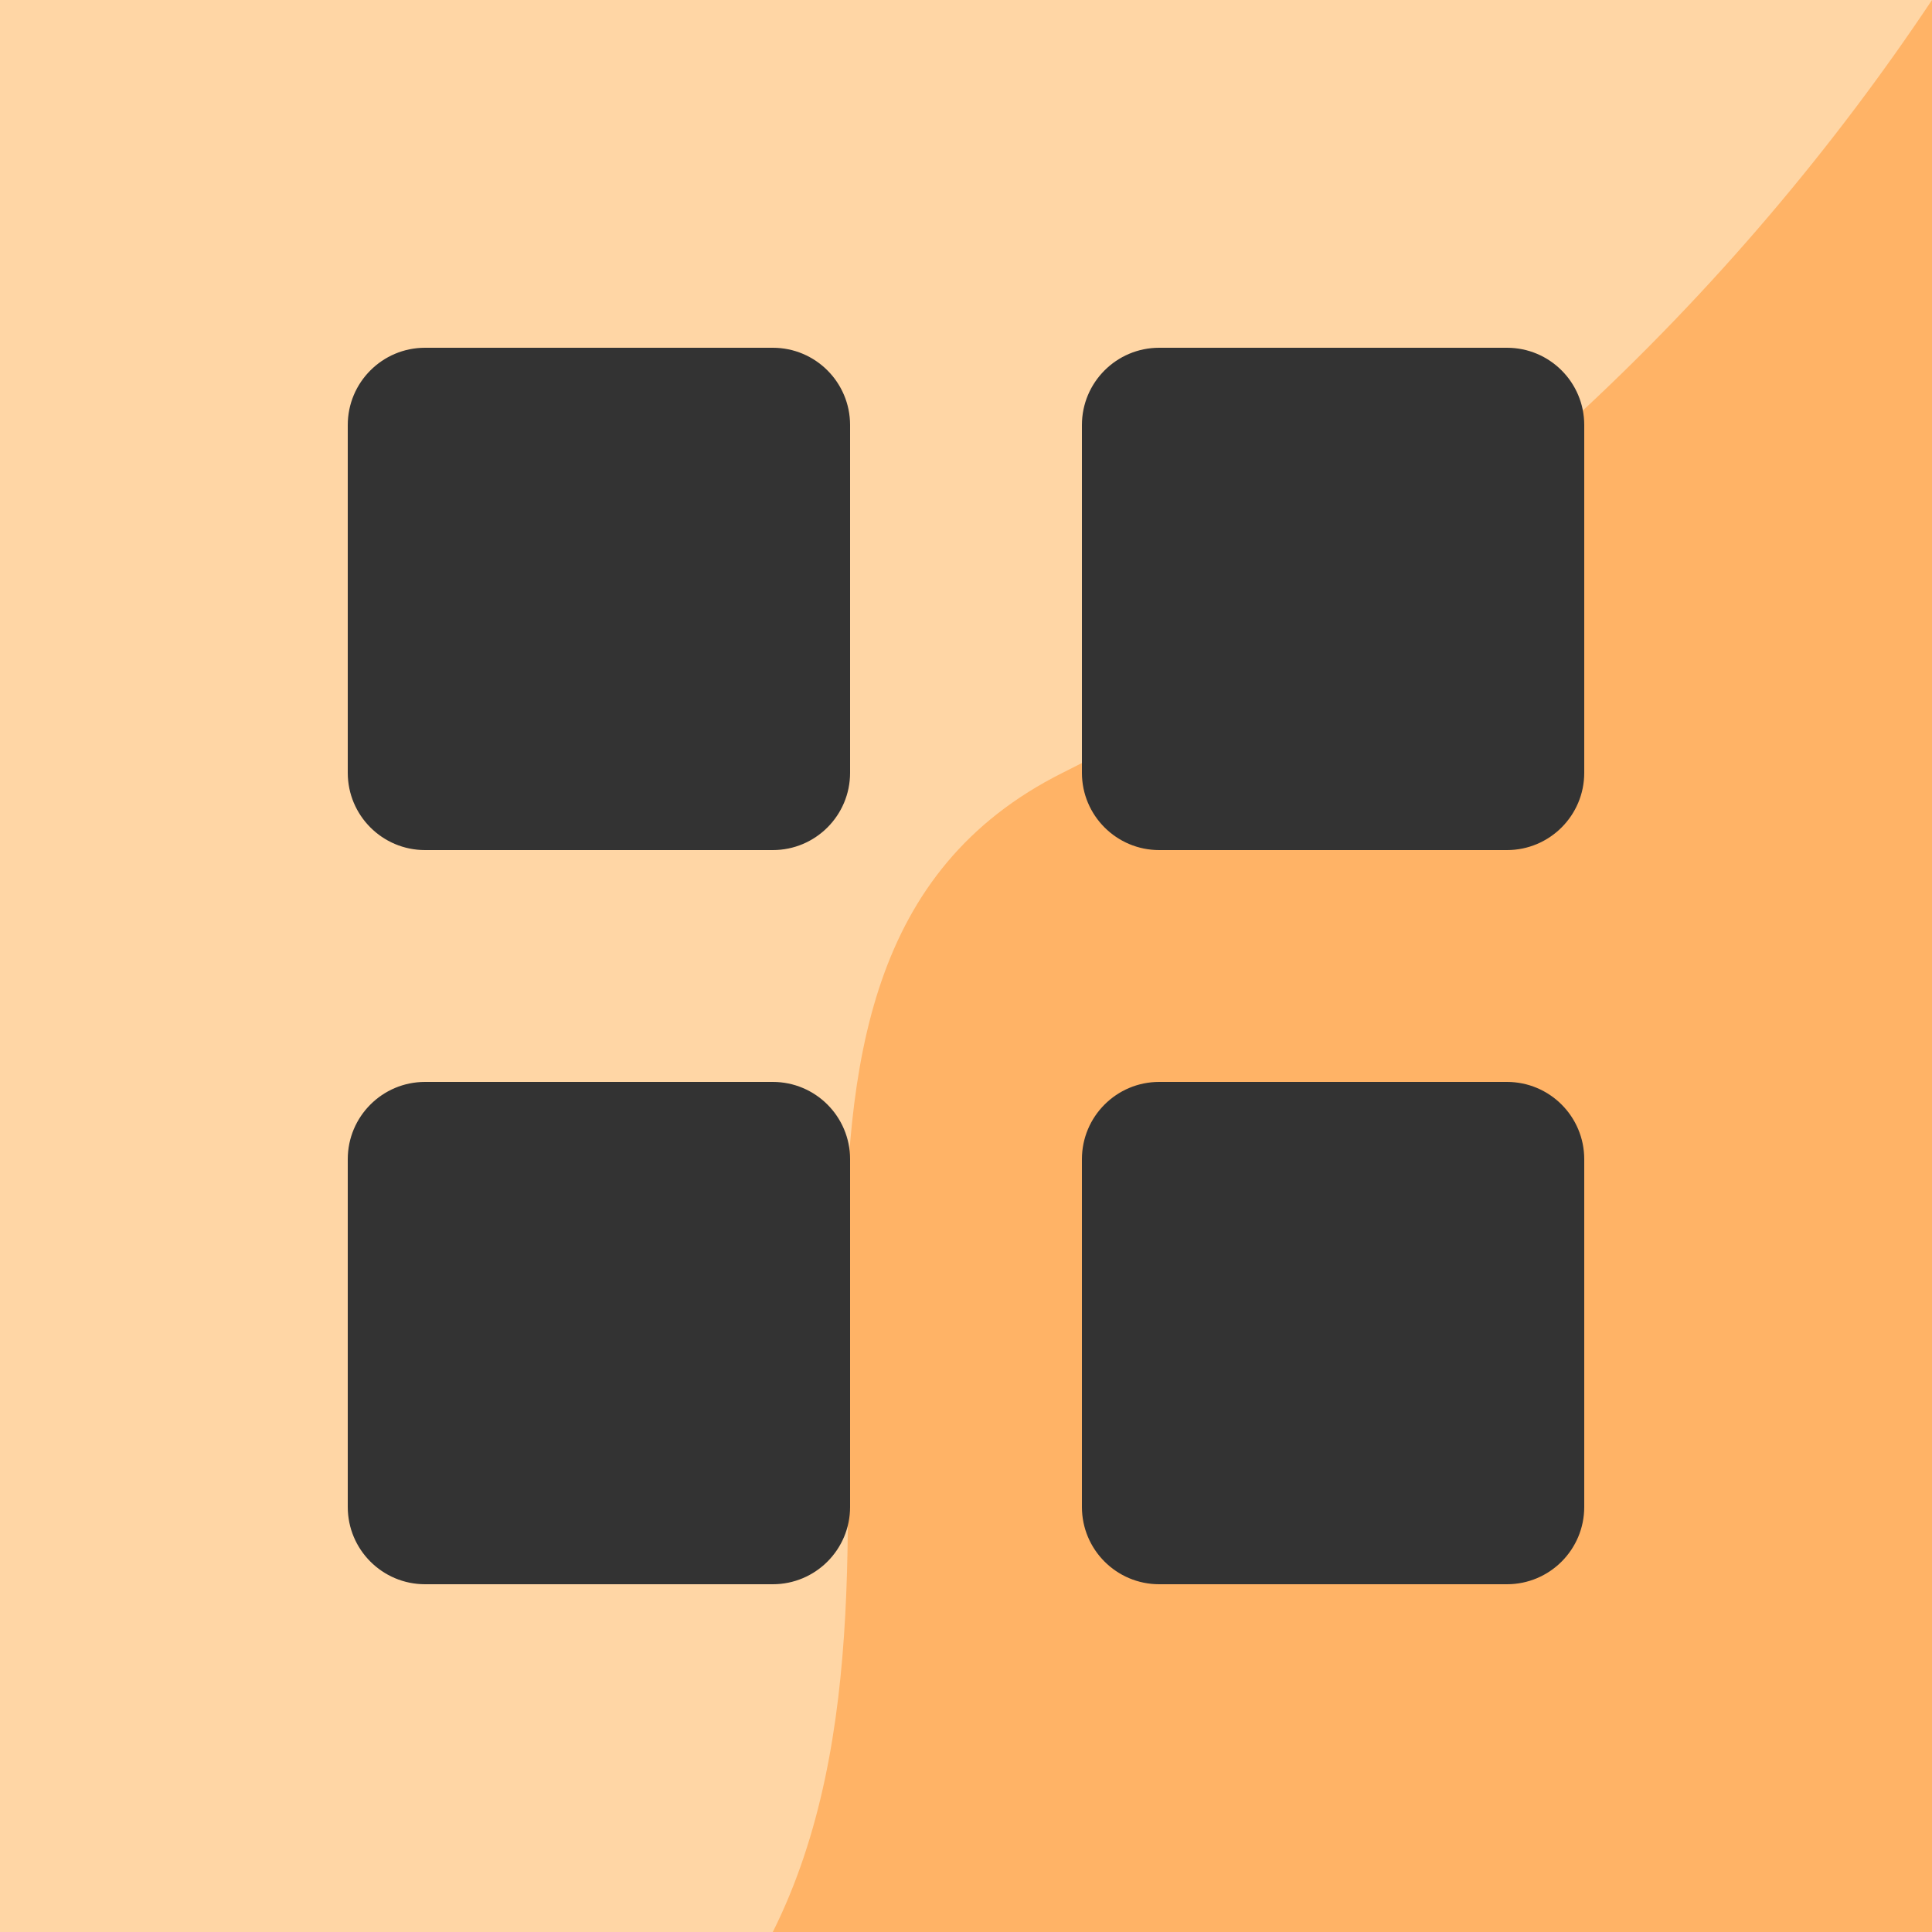
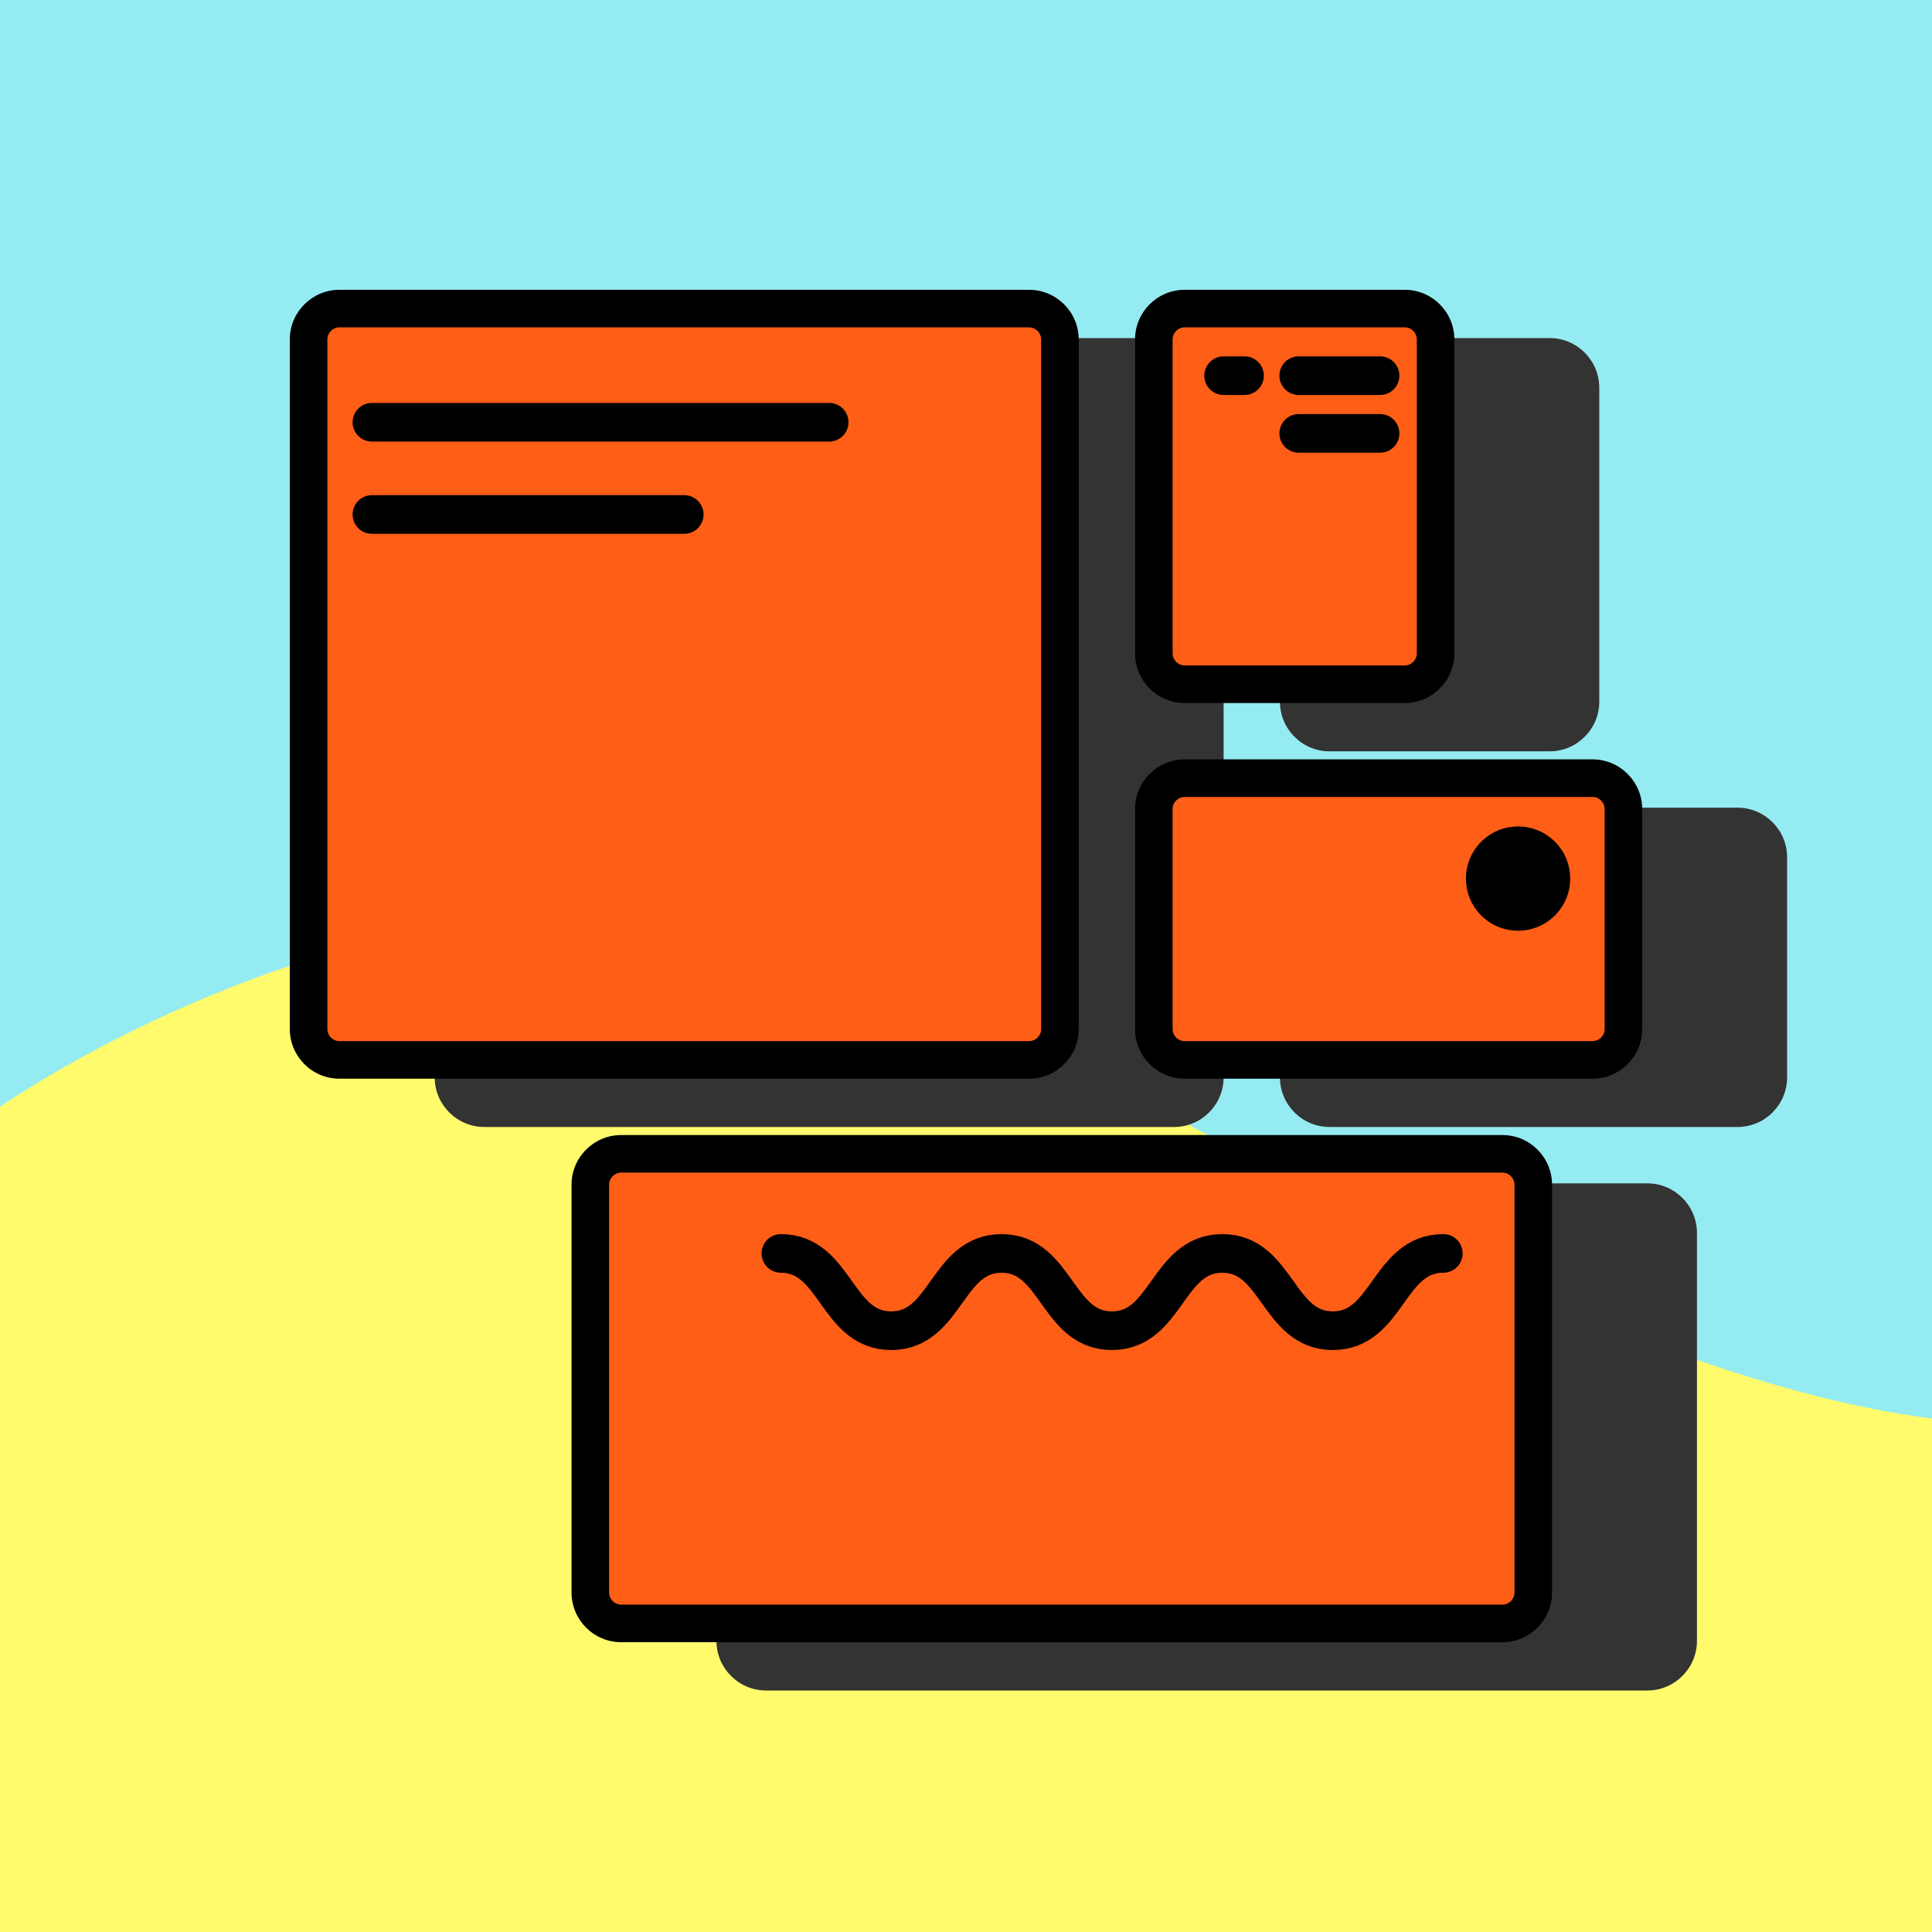
- <svg xmlns="http://www.w3.org/2000/svg" viewBox="0 0 100 100">
+ <svg xmlns="http://www.w3.org/2000/svg" id="Layer_2" data-name="Layer 2" viewBox="0 0 100 100">
  <defs>
    <style>
-       .bg1 { fill: #ffd6a5; }
-       .bg2 { fill: #ffb366; }
-       .icon { fill: #333; }
+       .cls-1 {
+         fill: #ff5e16;
+       }
+ 
+       .cls-2 {
+         fill: #fffb6c;
+       }
+ 
+       .cls-3 {
+         fill: #fff;
+       }
+ 
+       .cls-3, .cls-4 {
+         stroke: #000;
+         stroke-linecap: round;
+         stroke-linejoin: round;
+         stroke-width: 2px;
+       }
+ 
+       .cls-4 {
+         fill: none;
+       }
+ 
+       .cls-5 {
+         fill: #95ebf2;
+       }
+ 
+       .cls-6 {
+         fill: #333;
+       }
    </style>
  </defs>
  <g id="Background">
-     <rect class="bg1" width="100" height="100" />
-     <path class="bg2" d="M100,0v100H40c10-20-5-50,15-60C75,30,90,15,100,0Z" />
+     <rect class="cls-2" width="100" height="100" />
+     <path class="cls-5" d="M100,0v73.42c-17.48-2.18-42.14-17.44-53.38-23.42-13.2-7.03-33.72-1.28-46.62,7.28V0h100Z" />
  </g>
  <g id="Icon">
-     <rect class="icon" x="18" y="18" width="26" height="26" rx="4" />
-     <rect class="icon" x="56" y="18" width="26" height="26" rx="4" />
-     <rect class="icon" x="18" y="56" width="26" height="26" rx="4" />
-     <rect class="icon" x="56" y="56" width="26" height="26" rx="4" />
+     <g>
+       <g>
+         <rect class="cls-6" x="23.472" y="18.472" width="38.889" height="38.889" rx="1.598" ry="1.598" />
+         <path class="cls-6" d="M60.763,58.333H25.071c-1.418,0-2.571-1.153-2.571-2.57V20.071c0-1.418,1.153-2.571,2.571-2.571h35.693c1.418,0,2.57,1.153,2.57,2.571v35.693c0,1.418-1.153,2.57-2.57,2.57ZM25.071,19.444c-.345,0-.626.281-.626.626v35.693c0,.345.281.626.626.626h35.693c.345,0,.626-.281.626-.626V20.071c0-.345-.281-.626-.626-.626H25.071Z" />
+       </g>
+       <g>
+         <rect class="cls-6" x="67.222" y="42.778" width="24.306" height="14.583" rx="1.598" ry="1.598" />
+         <path class="cls-6" d="M89.93,58.333h-21.11c-1.418,0-2.57-1.153-2.57-2.57v-11.387c0-1.418,1.153-2.571,2.57-2.571h21.11c1.418,0,2.57,1.153,2.57,2.571v11.387c0,1.418-1.153,2.57-2.57,2.57ZM68.82,43.75c-.345,0-.626.281-.626.626v11.387c0,.345.281.626.626.626h21.11c.345,0,.626-.281.626-.626v-11.387c0-.345-.281-.626-.626-.626h-21.11Z" />
+       </g>
+       <g>
+         <rect class="cls-6" x="67.222" y="18.472" width="14.583" height="19.444" rx="1.598" ry="1.598" />
+         <path class="cls-6" d="M80.208,38.889h-11.388c-1.418,0-2.57-1.153-2.57-2.571v-16.248c0-1.418,1.153-2.571,2.57-2.571h11.388c1.418,0,2.57,1.153,2.57,2.571v16.248c0,1.418-1.153,2.571-2.57,2.571ZM68.82,19.444c-.345,0-.626.281-.626.626v16.248c0,.345.281.626.626.626h11.388c.345,0,.626-.281.626-.626v-16.248c0-.345-.281-.626-.626-.626h-11.388Z" />
+       </g>
+       <g>
+         <rect class="cls-6" x="38.056" y="62.222" width="48.807" height="24.306" rx="1.598" ry="1.598" />
+         <path class="cls-6" d="M85.264,87.5h-45.61c-1.418,0-2.571-1.153-2.571-2.57v-21.11c0-1.418,1.153-2.57,2.571-2.57h45.61c1.418,0,2.57,1.153,2.57,2.57v21.11c0,1.418-1.153,2.57-2.57,2.57ZM39.654,63.194c-.345,0-.626.281-.626.626v21.11c0,.345.281.626.626.626h45.61c.345,0,.626-.281.626-.626v-21.11c0-.345-.281-.626-.626-.626h-45.61Z" />
+       </g>
+     </g>
+     <g>
+       <g>
+         <rect class="cls-1" x="15.972" y="15.972" width="38.889" height="38.889" rx="1.598" ry="1.598" />
+         <path d="M53.263,55.833H17.571c-1.418,0-2.571-1.153-2.571-2.57V17.571c0-1.418,1.153-2.571,2.571-2.571h35.693c1.418,0,2.57,1.153,2.57,2.571v35.693c0,1.418-1.153,2.57-2.57,2.57ZM17.571,16.944c-.345,0-.626.281-.626.626v35.693c0,.345.281.626.626.626h35.693c.345,0,.626-.281.626-.626V17.571c0-.345-.281-.626-.626-.626H17.571Z" />
+       </g>
+       <g>
+         <rect class="cls-1" x="59.722" y="40.278" width="24.306" height="14.583" rx="1.598" ry="1.598" />
+         <path d="M82.43,55.833h-21.11c-1.418,0-2.57-1.153-2.57-2.57v-11.387c0-1.418,1.153-2.571,2.57-2.571h21.11c1.418,0,2.57,1.153,2.57,2.571v11.387c0,1.418-1.153,2.57-2.57,2.57ZM61.32,41.25c-.345,0-.626.281-.626.626v11.387c0,.345.281.626.626.626h21.11c.345,0,.626-.281.626-.626v-11.387c0-.345-.281-.626-.626-.626h-21.11Z" />
+       </g>
+       <g>
+         <rect class="cls-1" x="59.722" y="15.972" width="14.583" height="19.444" rx="1.598" ry="1.598" />
+         <path d="M72.708,36.389h-11.388c-1.418,0-2.57-1.153-2.57-2.571v-16.248c0-1.418,1.153-2.571,2.57-2.571h11.388c1.418,0,2.57,1.153,2.57,2.571v16.248c0,1.418-1.153,2.571-2.57,2.571ZM61.32,16.944c-.345,0-.626.281-.626.626v16.248c0,.345.281.626.626.626h11.388c.345,0,.626-.281.626-.626v-16.248c0-.345-.281-.626-.626-.626h-11.388Z" />
+       </g>
+       <g>
+         <rect class="cls-1" x="30.556" y="59.722" width="48.807" height="24.306" rx="1.598" ry="1.598" />
+         <path d="M77.764,85h-45.61c-1.418,0-2.571-1.153-2.571-2.57v-21.11c0-1.418,1.153-2.57,2.571-2.57h45.61c1.418,0,2.57,1.153,2.57,2.57v21.11c0,1.418-1.153,2.57-2.57,2.57ZM32.154,60.694c-.345,0-.626.281-.626.626v21.11c0,.345.281.626.626.626h45.61c.345,0,.626-.281.626-.626v-21.11c0-.345-.281-.626-.626-.626h-45.61Z" />
+       </g>
+       <line class="cls-3" x1="19.251" y1="21.856" x2="42.917" y2="21.856" />
+       <line class="cls-3" x1="19.251" y1="26.63" x2="35.417" y2="26.63" />
+       <circle cx="78.575" cy="45.476" r="2.698" />
+       <line class="cls-4" x1="71.432" y1="19.444" x2="67.222" y2="19.444" />
+       <line class="cls-4" x1="71.432" y1="22.432" x2="67.222" y2="22.432" />
+       <line class="cls-4" x1="64.416" y1="19.444" x2="63.333" y2="19.444" />
+       <path class="cls-4" d="M40.417,64.877c2.856,0,2.856,4,5.712,4,2.857,0,2.857-4,5.713-4,2.855,0,2.855,4,5.71,4,2.857,0,2.857-4,5.715-4,2.859,0,2.859,4,5.719,4s2.859-4,5.719-4" />
+     </g>
  </g>
</svg>
